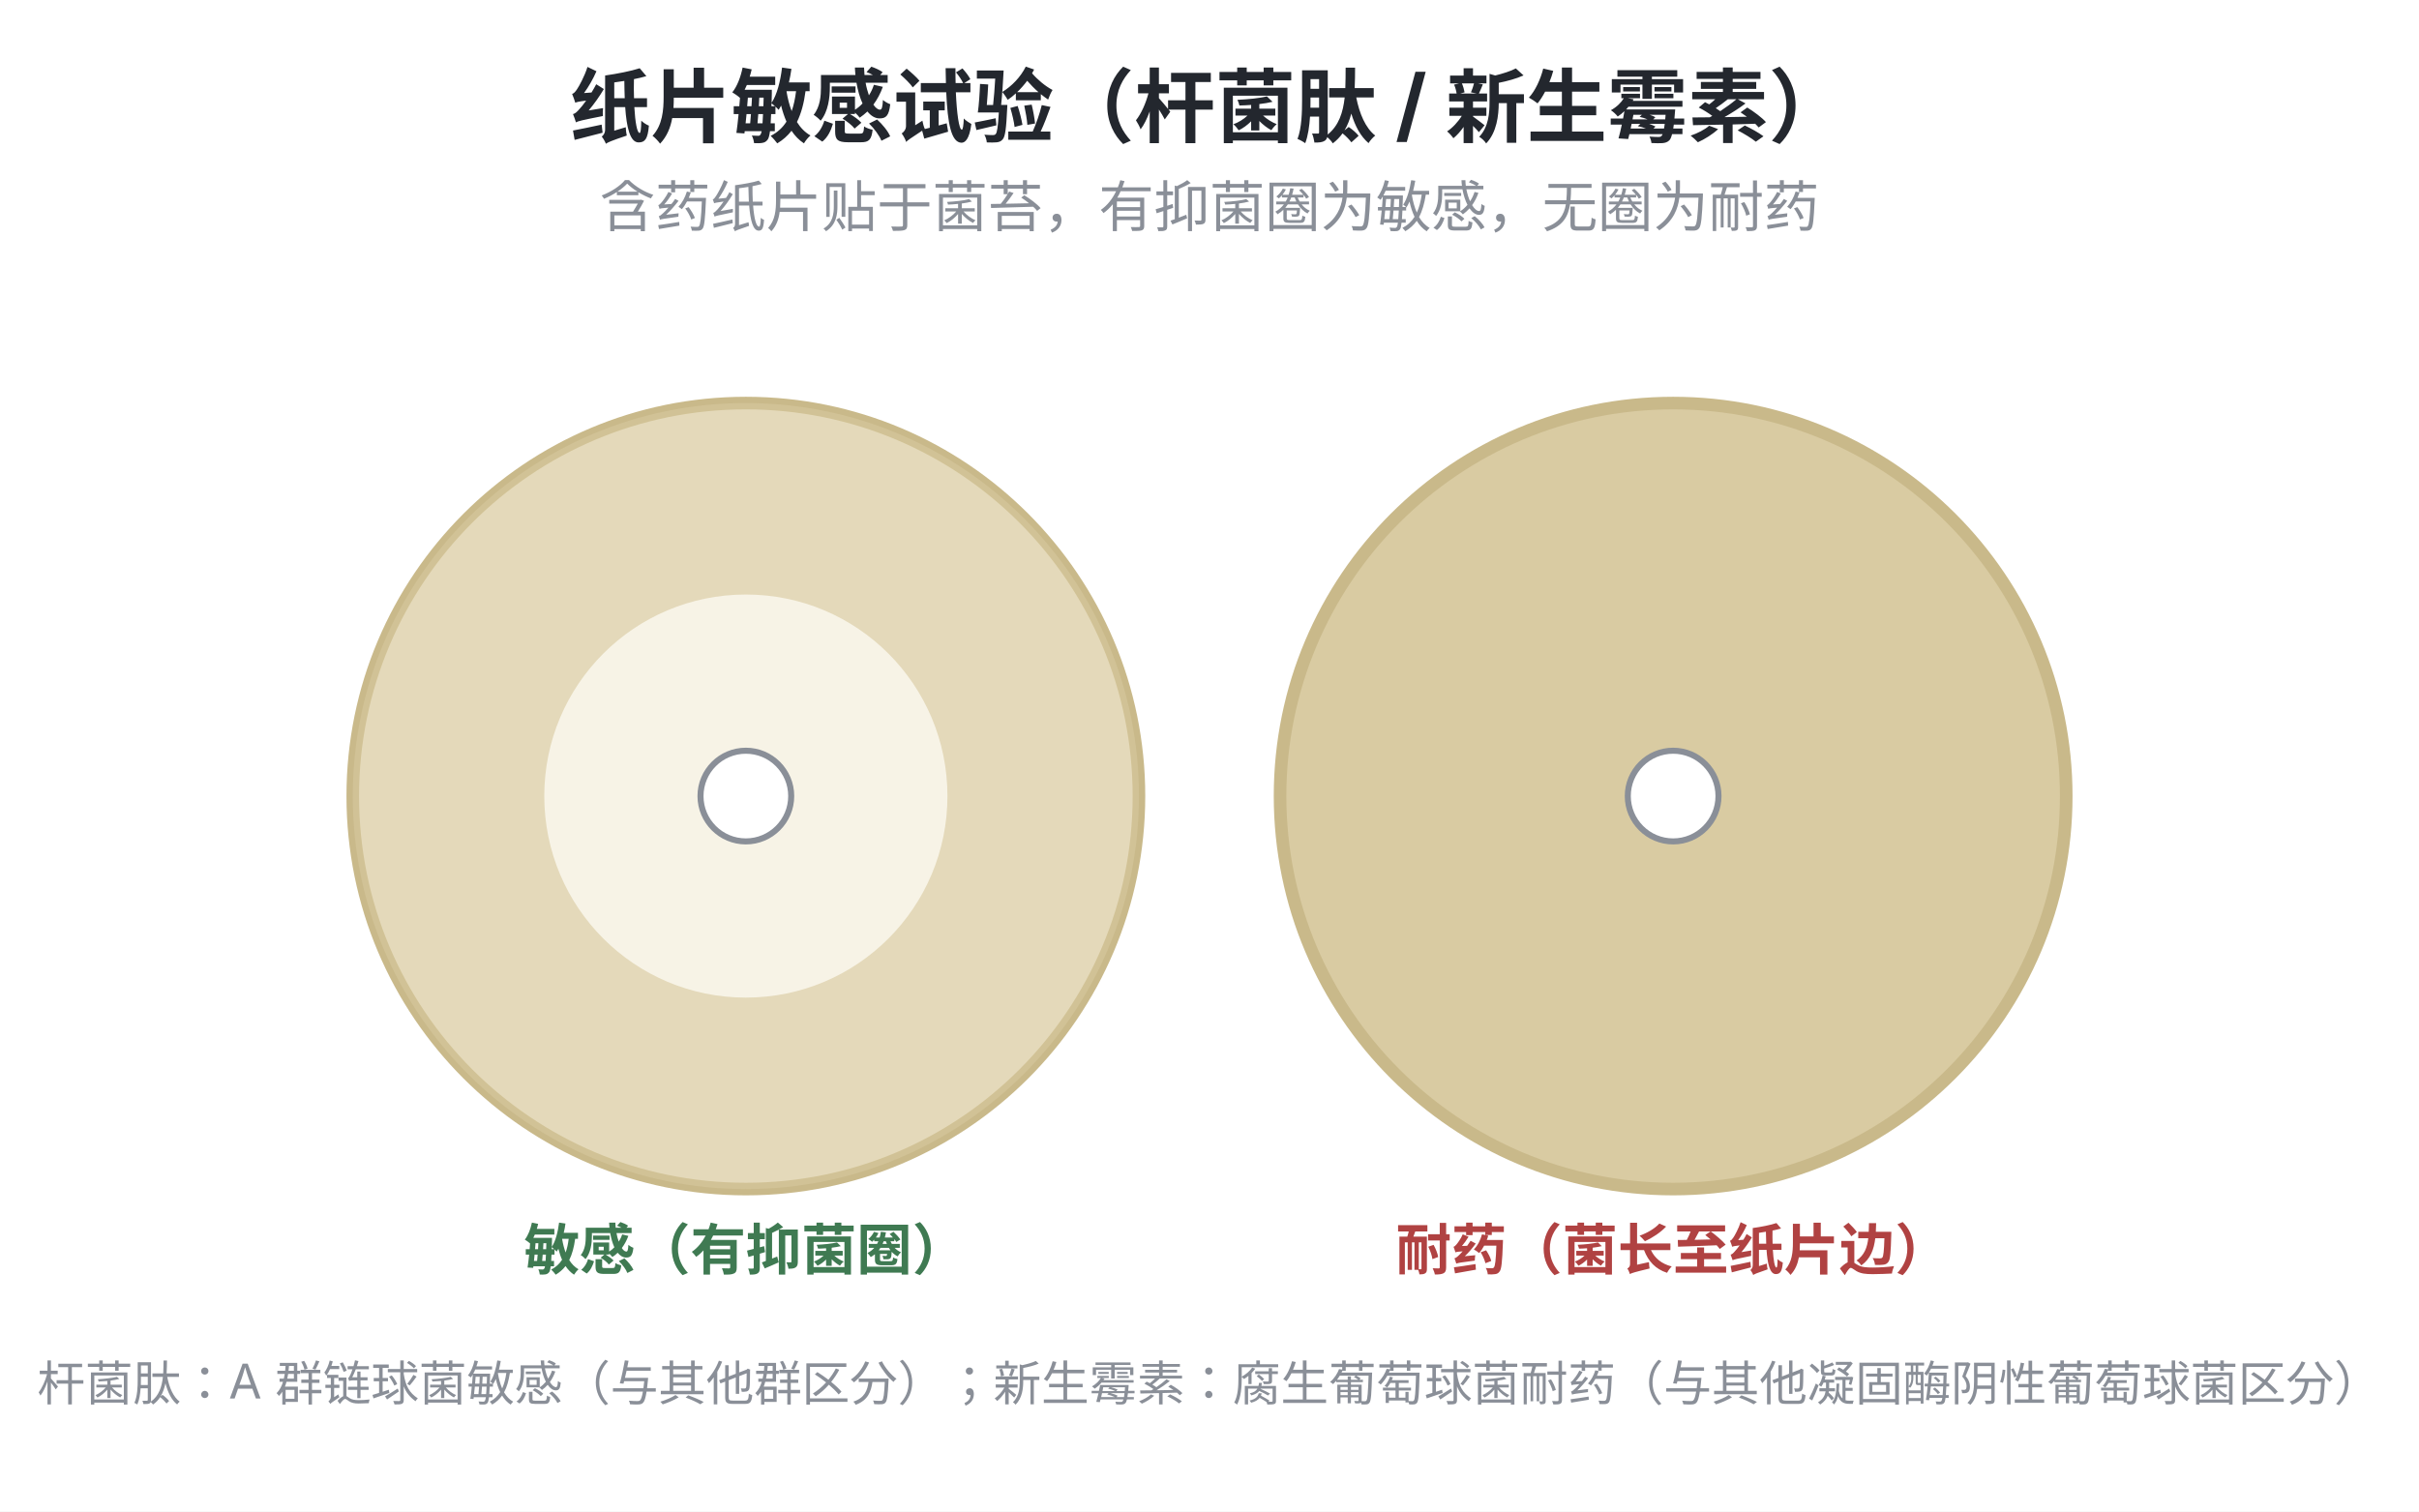
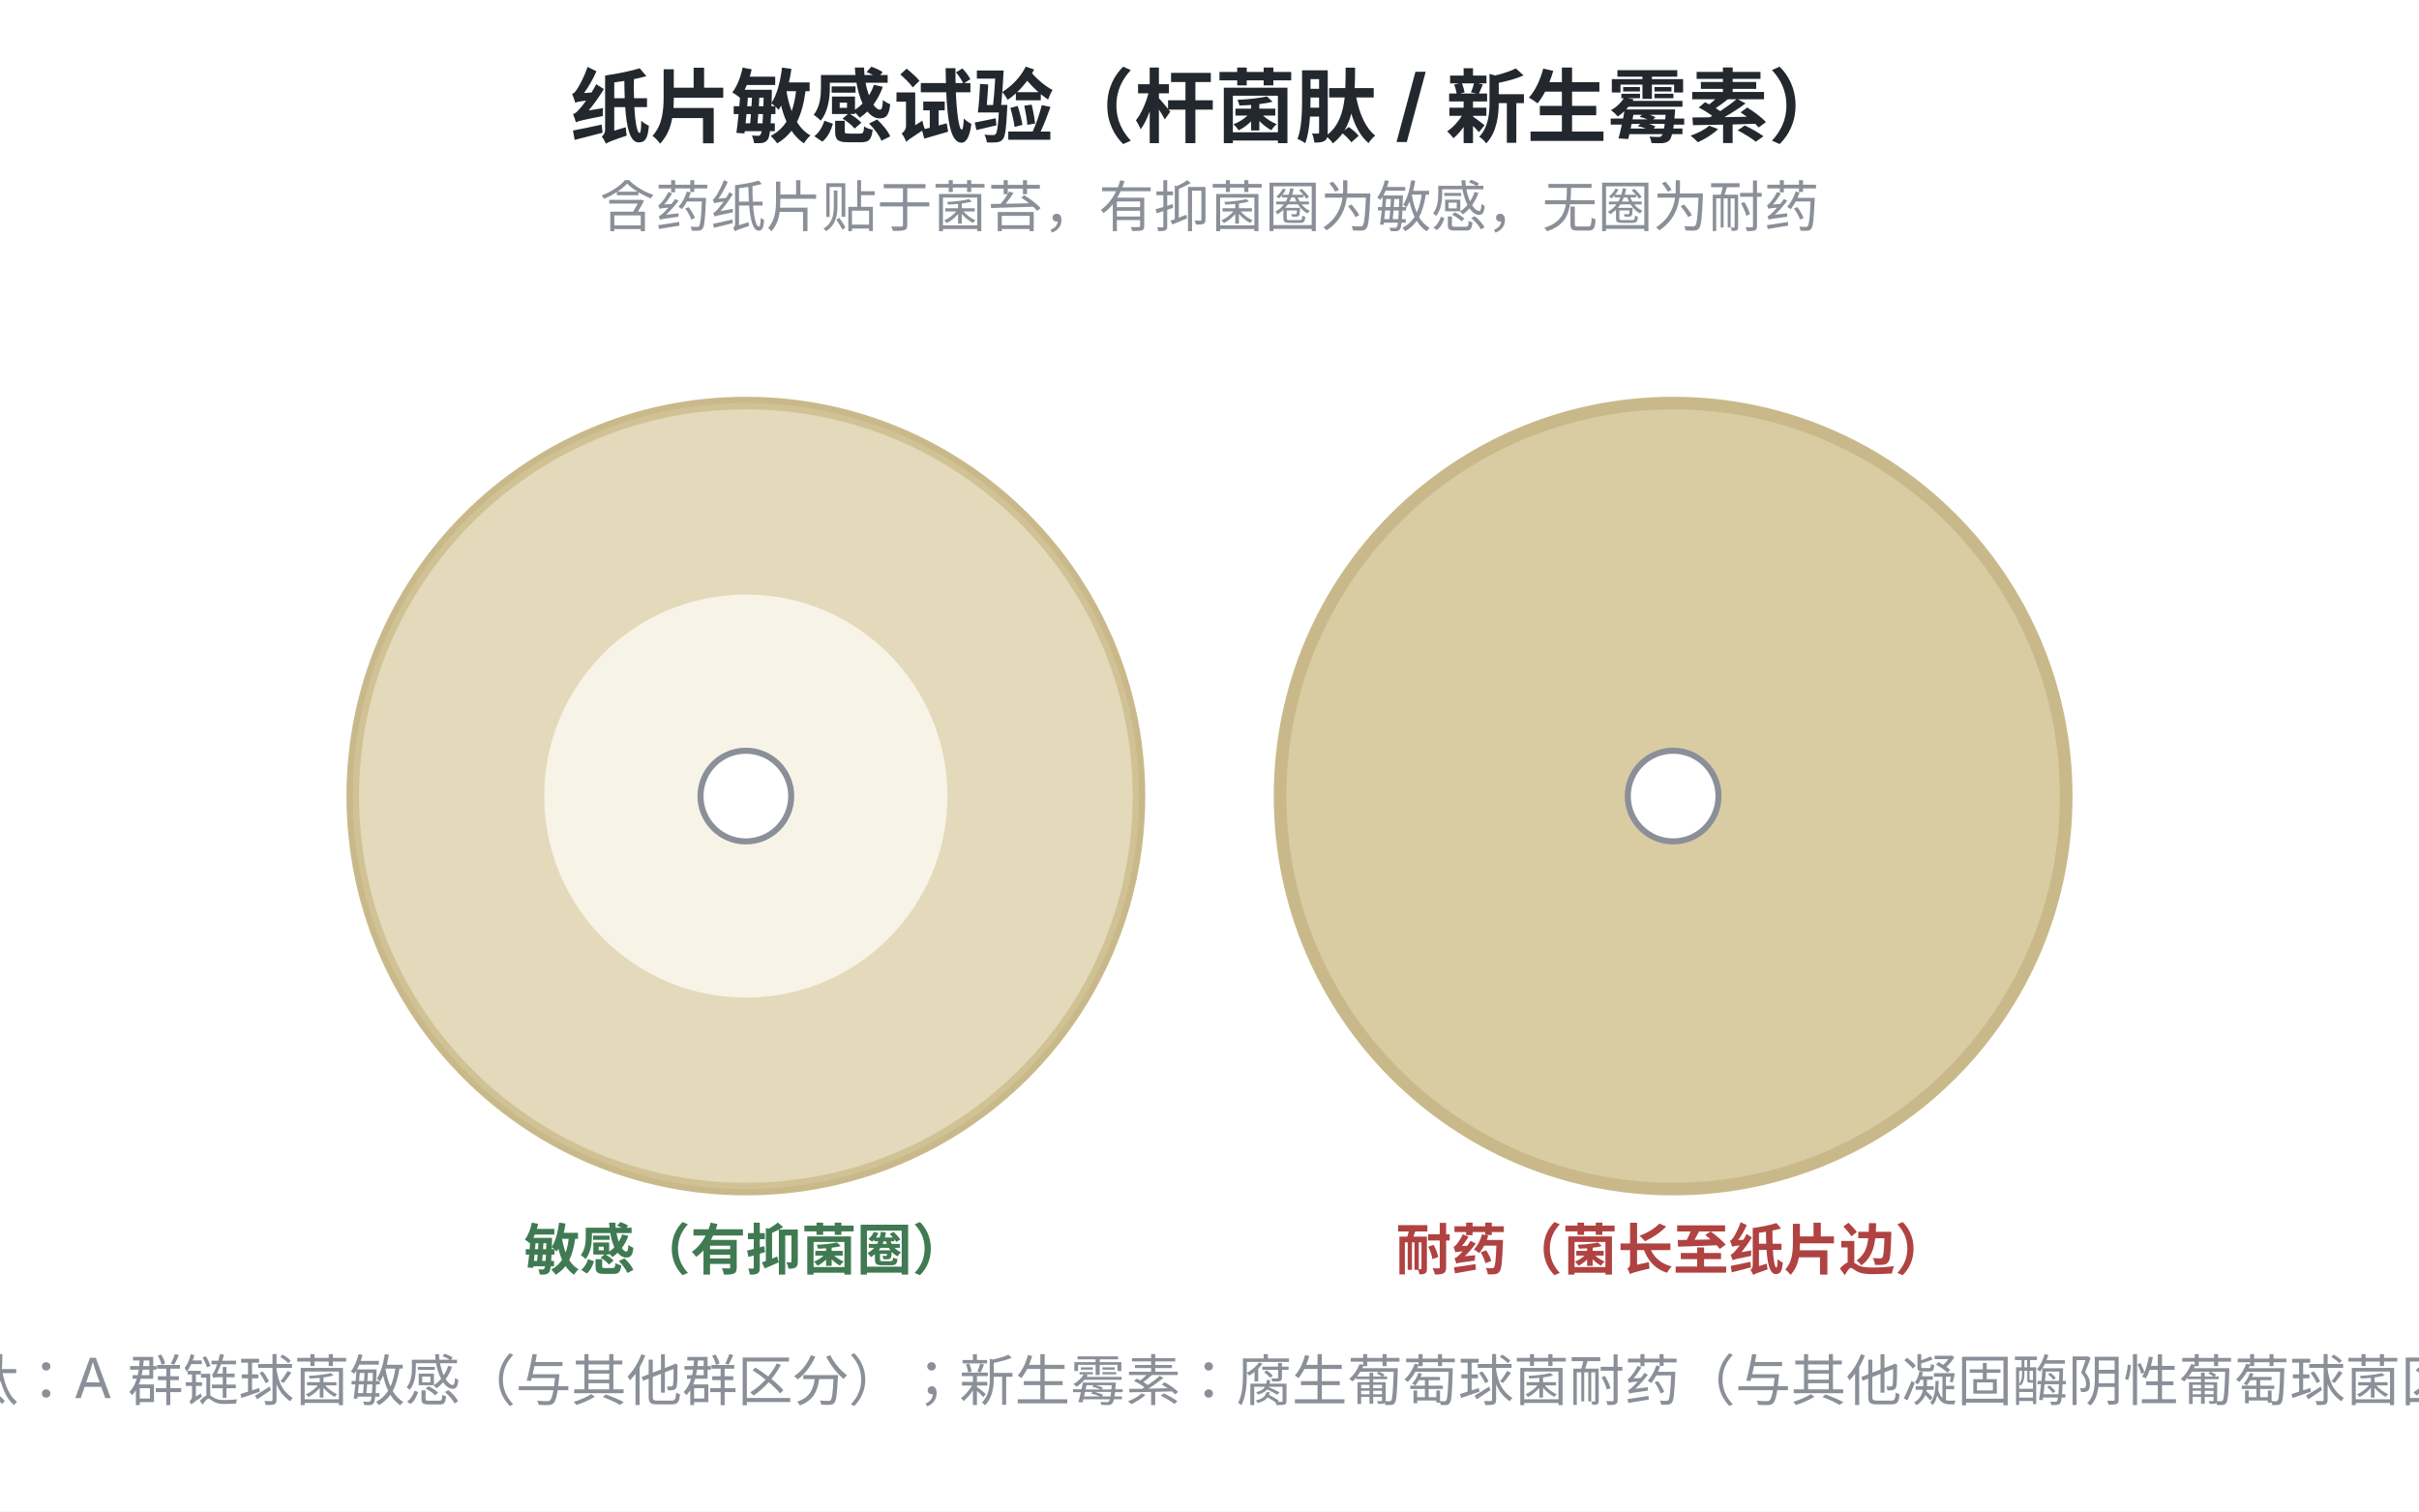
- <svg xmlns="http://www.w3.org/2000/svg" viewBox="0 0 480 300" font-family="-apple-system,'PingFang SC','Microsoft YaHei',sans-serif">
+ <svg xmlns="http://www.w3.org/2000/svg" role="img" viewBox="0 0 480 300" font-family="-apple-system,'PingFang SC','Microsoft YaHei',sans-serif">
  <rect width="480" height="300" fill="#ffffff" />
  <text x="240" y="27" text-anchor="middle" font-size="16" font-weight="700" fill="#23272e">纸片敏感试验（杆菌肽 / 新生霉素）</text>
  <text x="240" y="45" text-anchor="middle" font-size="11" fill="#8a8f98">含药纸片贴于菌苔，有抑菌圈为敏感，无圈为耐药</text>
  <g>
    <circle cx="148" cy="158" r="78" fill="#efe7d2" stroke="#c9b98a" stroke-width="2.5" />
    <circle cx="148" cy="158" r="78" fill="#d9cba2" opacity="0.5" />
    <circle cx="148" cy="158" r="40" fill="#f7f3e6" />
    <circle cx="148" cy="158" r="9" fill="#ffffff" stroke="#8a8f98" stroke-width="1.2" />
    <text x="148" y="252" text-anchor="middle" font-size="11" font-weight="700" fill="#3f7a52">敏感（有抑菌圈）</text>
  </g>
  <g>
    <circle cx="332" cy="158" r="78" fill="#d9cba2" stroke="#c9b98a" stroke-width="2.5" />
    <circle cx="332" cy="158" r="9" fill="#ffffff" stroke="#8a8f98" stroke-width="1.2" />
    <text x="332" y="252" text-anchor="middle" font-size="11" font-weight="700" fill="#b04242">耐药（菌长至纸片边）</text>
  </g>
-   <text x="240" y="278" text-anchor="middle" font-size="9.5" fill="#8a8f98">杆菌肽：A 群链球菌敏感（与其他群区分）；新生霉素：腐生葡萄球菌耐药（与其他凝固酶阴性葡萄球菌区分）</text>
+   <text x="240" y="278" text-anchor="middle" font-size="11" fill="#8a8f98">杆菌肽：A 群链球菌敏感（与其他群区分）；新生霉素：腐生葡萄球菌耐药（与其他凝固酶阴性葡萄球菌区分）</text>
</svg>
